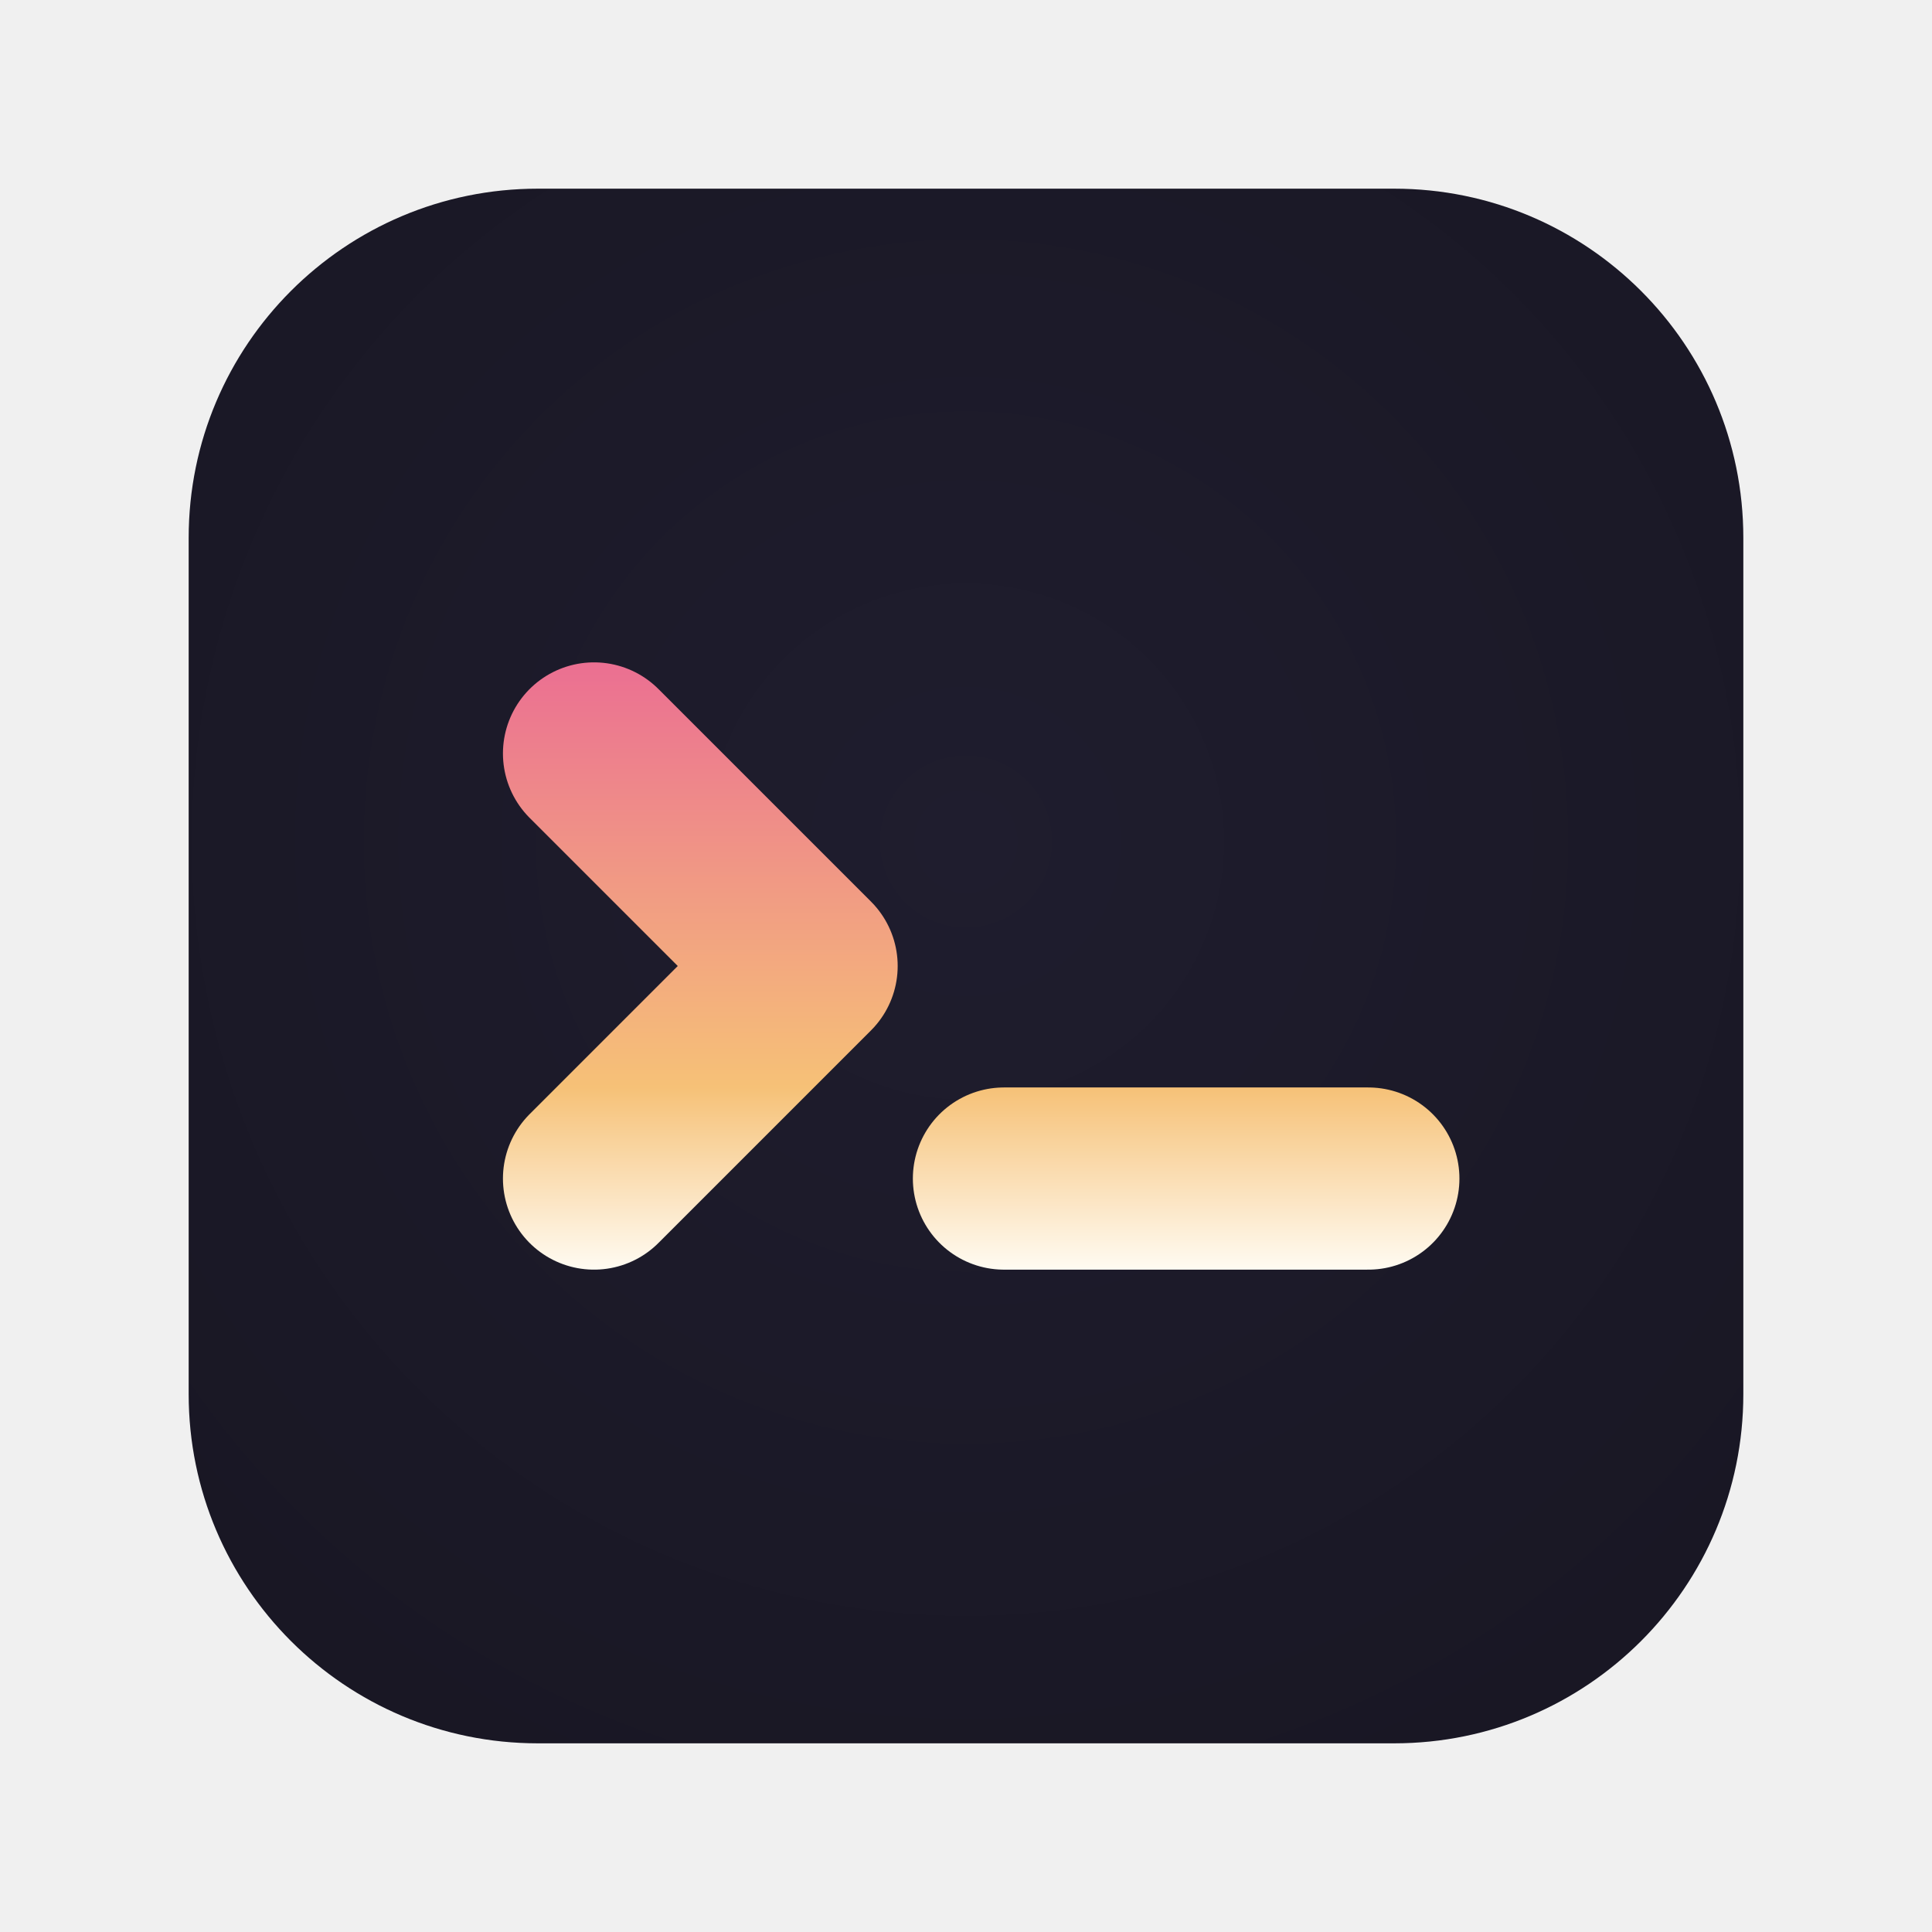
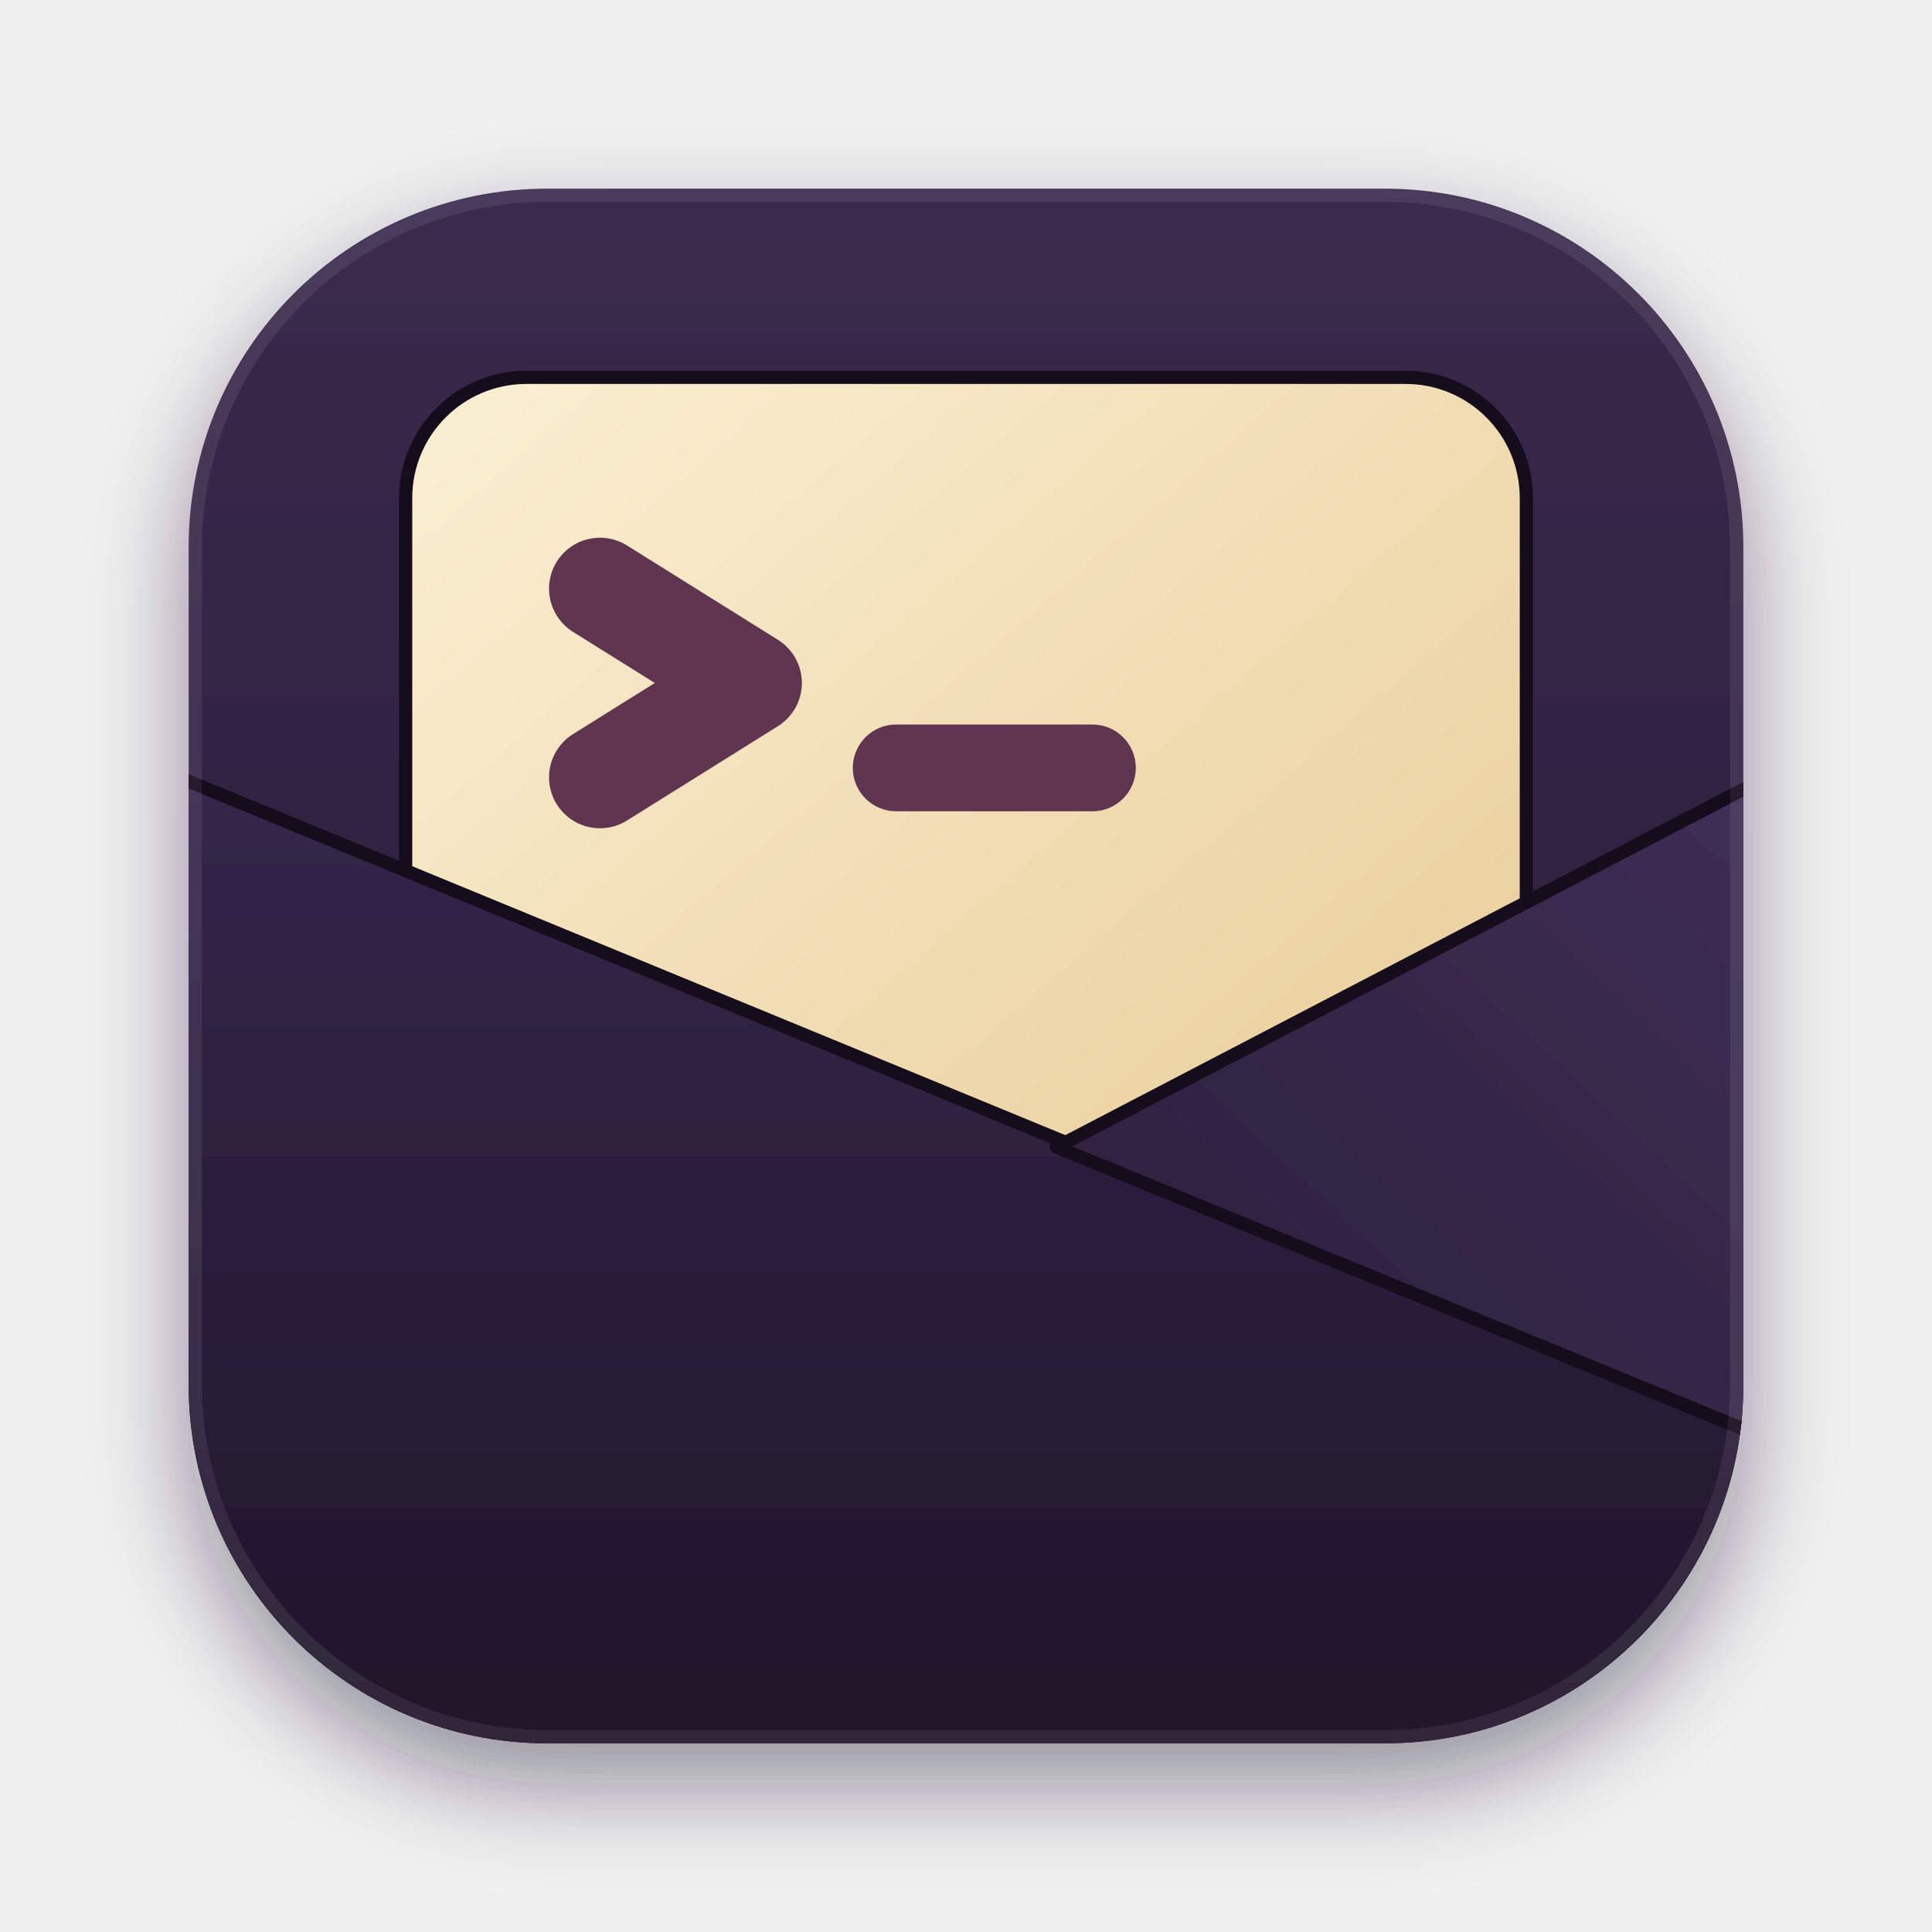
<svg xmlns="http://www.w3.org/2000/svg" viewBox="0 0 1024 1024" width="1024" height="1024">
  <defs>
-     <radialGradient id="sbg" cx="512" cy="430" r="680" gradientUnits="userSpaceOnUse">
-       <stop offset="0" stop-color="#1f1d2e" />
-       <stop offset="1" stop-color="#191724" />
-     </radialGradient>
-     <linearGradient id="sflame" x1="267" y1="712" x2="267" y2="312" gradientUnits="userSpaceOnUse">
-       <stop offset="0" stop-color="#fffbf2" />
-       <stop offset="0.3" stop-color="#f6c177" />
-       <stop offset="1" stop-color="#eb6f92" />
+     <linearGradient id="tile" x1="0" y1="0" x2="0" y2="1">
+       <stop offset="0" stop-color="#3b2a4d" />
+       <stop offset="1" stop-color="#241933" />
    </linearGradient>
+     <linearGradient id="flapL" x1="0" y1="0" x2="0" y2="1">
+       <stop offset="0" stop-color="#35264a" />
+       <stop offset="1" stop-color="#1f1529" />
+     </linearGradient>
+     <linearGradient id="flapR" x1="1" y1="0" x2="0" y2="1">
+       <stop offset="0" stop-color="#3f2e55" />
+       <stop offset="1" stop-color="#2b1f3b" />
+     </linearGradient>
+     <linearGradient id="card" x1="0" y1="0" x2="1" y2="1">
+       <stop offset="0" stop-color="#fbf0d4" />
+       <stop offset="1" stop-color="#e6c992" />
+     </linearGradient>
+     <clipPath id="clip">
+       <rect x="100" y="100" width="824" height="824" rx="190" />
+     </clipPath>
+     <filter id="shadow" x="-20%" y="-20%" width="140%" height="150%">
+       <feDropShadow dx="0" dy="22" stdDeviation="26" flood-color="#241933" flood-opacity="0.45" />
+     </filter>
  </defs>
-   <g transform="translate(512 512) scale(0.80469) translate(-512 -512)">
-     <rect x="0" y="0" width="1024" height="1024" rx="230" fill="url(#sbg)" />
-     <polyline points="267,372 407,512 267,652" fill="none" stroke="url(#sflame)" stroke-width="120" stroke-linecap="round" stroke-linejoin="round" />
-     <line x1="537" y1="652" x2="777" y2="652" stroke="url(#sflame)" stroke-width="120" stroke-linecap="round" />
+   <g filter="url(#shadow)">
+     <rect x="100" y="100" width="824" height="824" rx="190" fill="url(#tile)" />
+     <g clip-path="url(#clip)">
+       <rect x="215" y="200" width="594" height="520" rx="64" fill="url(#card)" stroke="#130c1b" stroke-width="7" />
+       <path d="M318 312 L398 362 L318 412" fill="none" stroke="#5e3550" stroke-width="54" stroke-linecap="round" stroke-linejoin="round" />
+       <rect x="452" y="384" width="150" height="46" rx="23" fill="#5e3550" />
+       <path d="M90 410 L940 760 L940 940 L90 940 Z" fill="url(#flapL)" stroke="#130c1b" stroke-width="7" stroke-linejoin="round" />
+       <path d="M940 410 L560 608 L940 764 Z" fill="url(#flapR)" stroke="#130c1b" stroke-width="7" stroke-linejoin="round" />
+     </g>
+     <rect x="103.5" y="103.5" width="817" height="817" rx="187" fill="none" stroke="#ffffff" stroke-opacity="0.08" stroke-width="7" />
  </g>
</svg>
